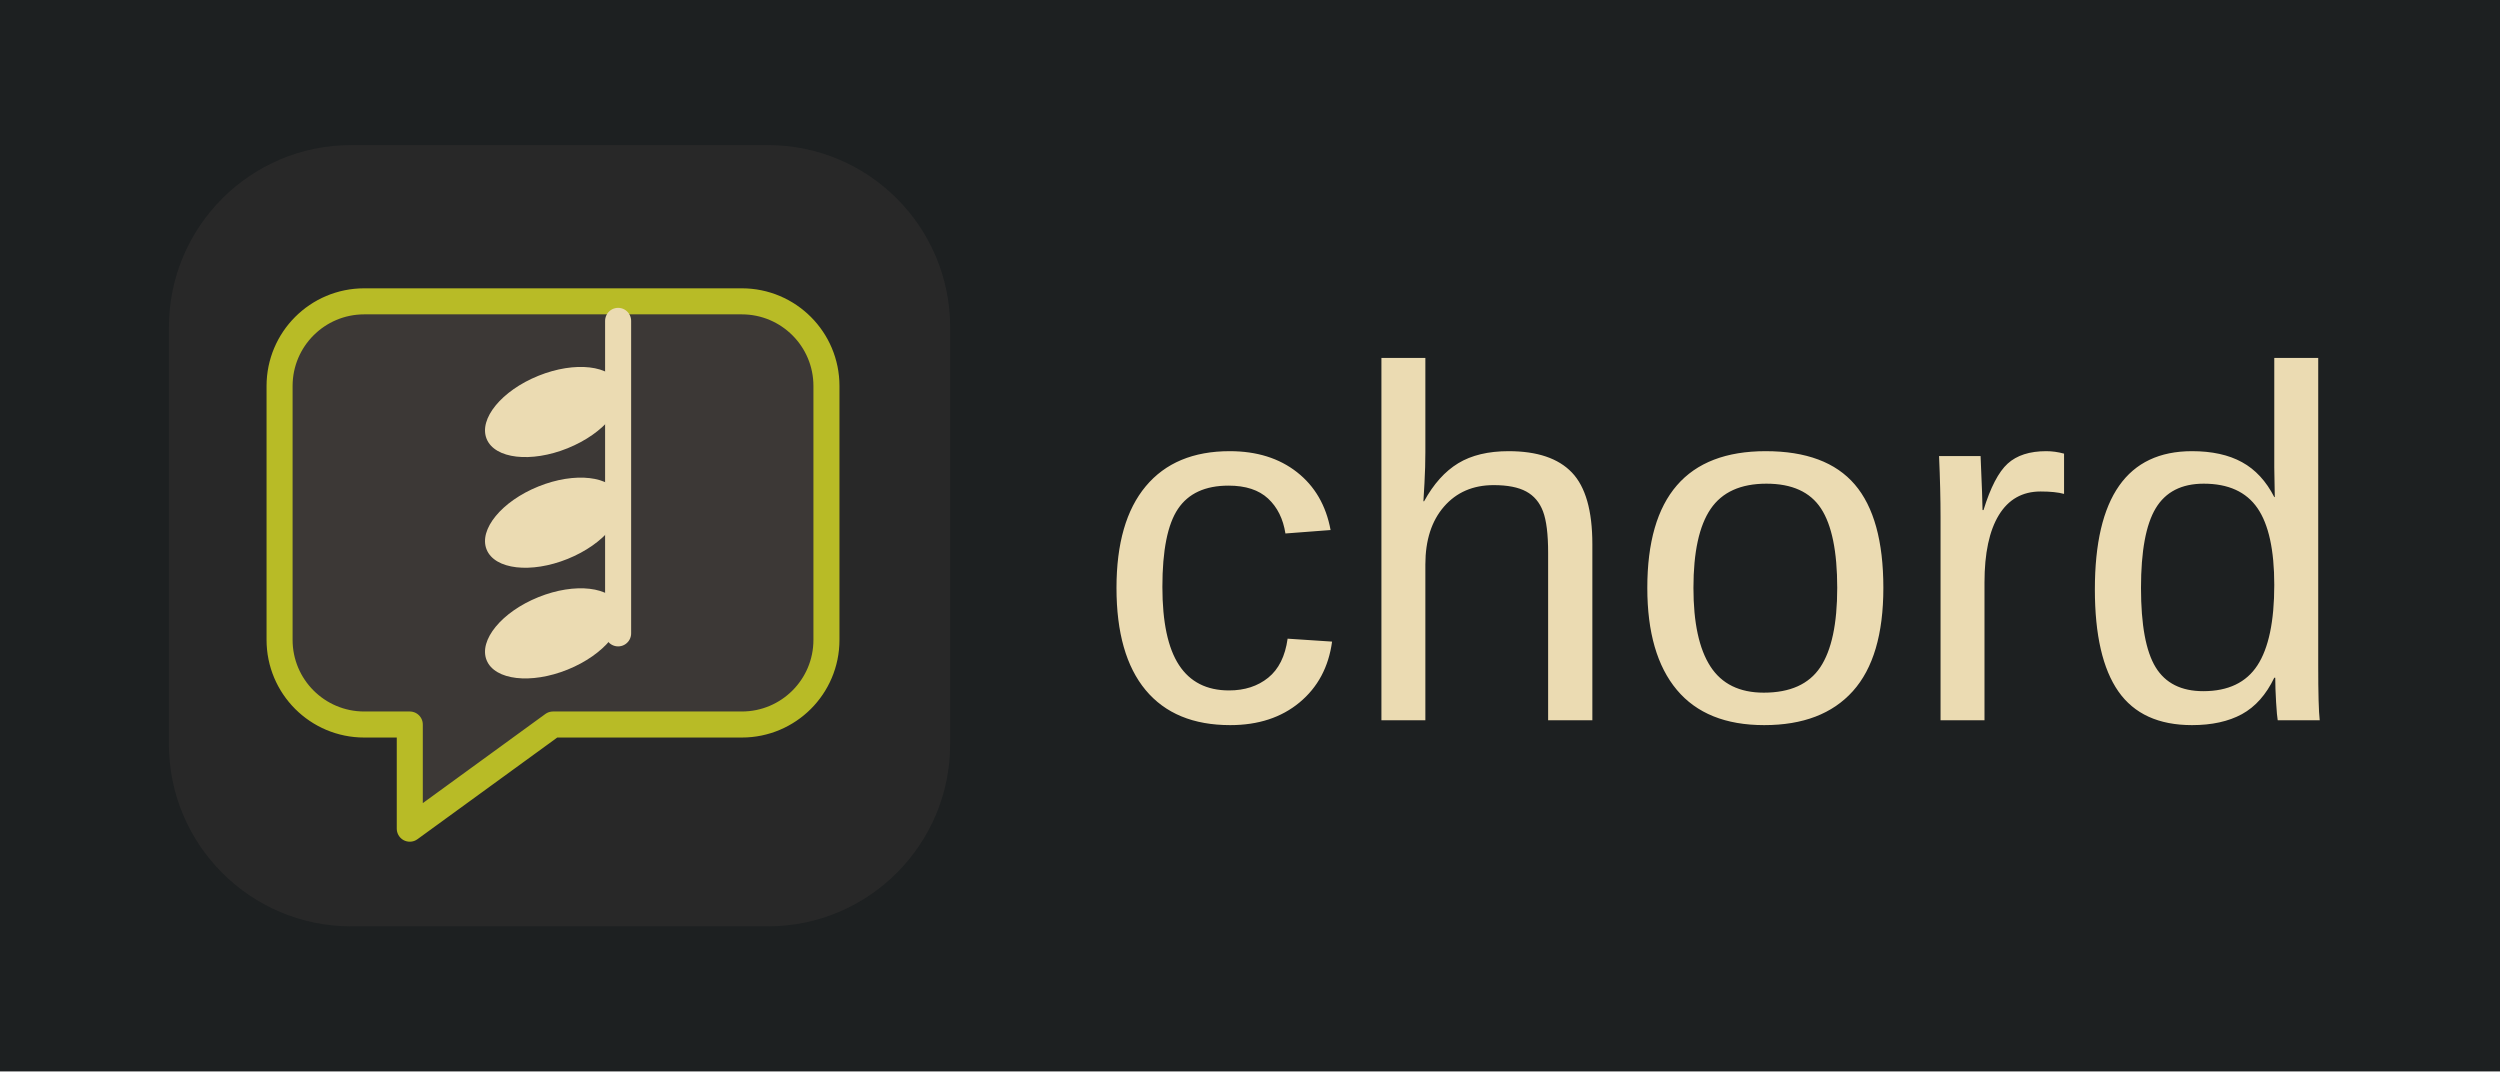
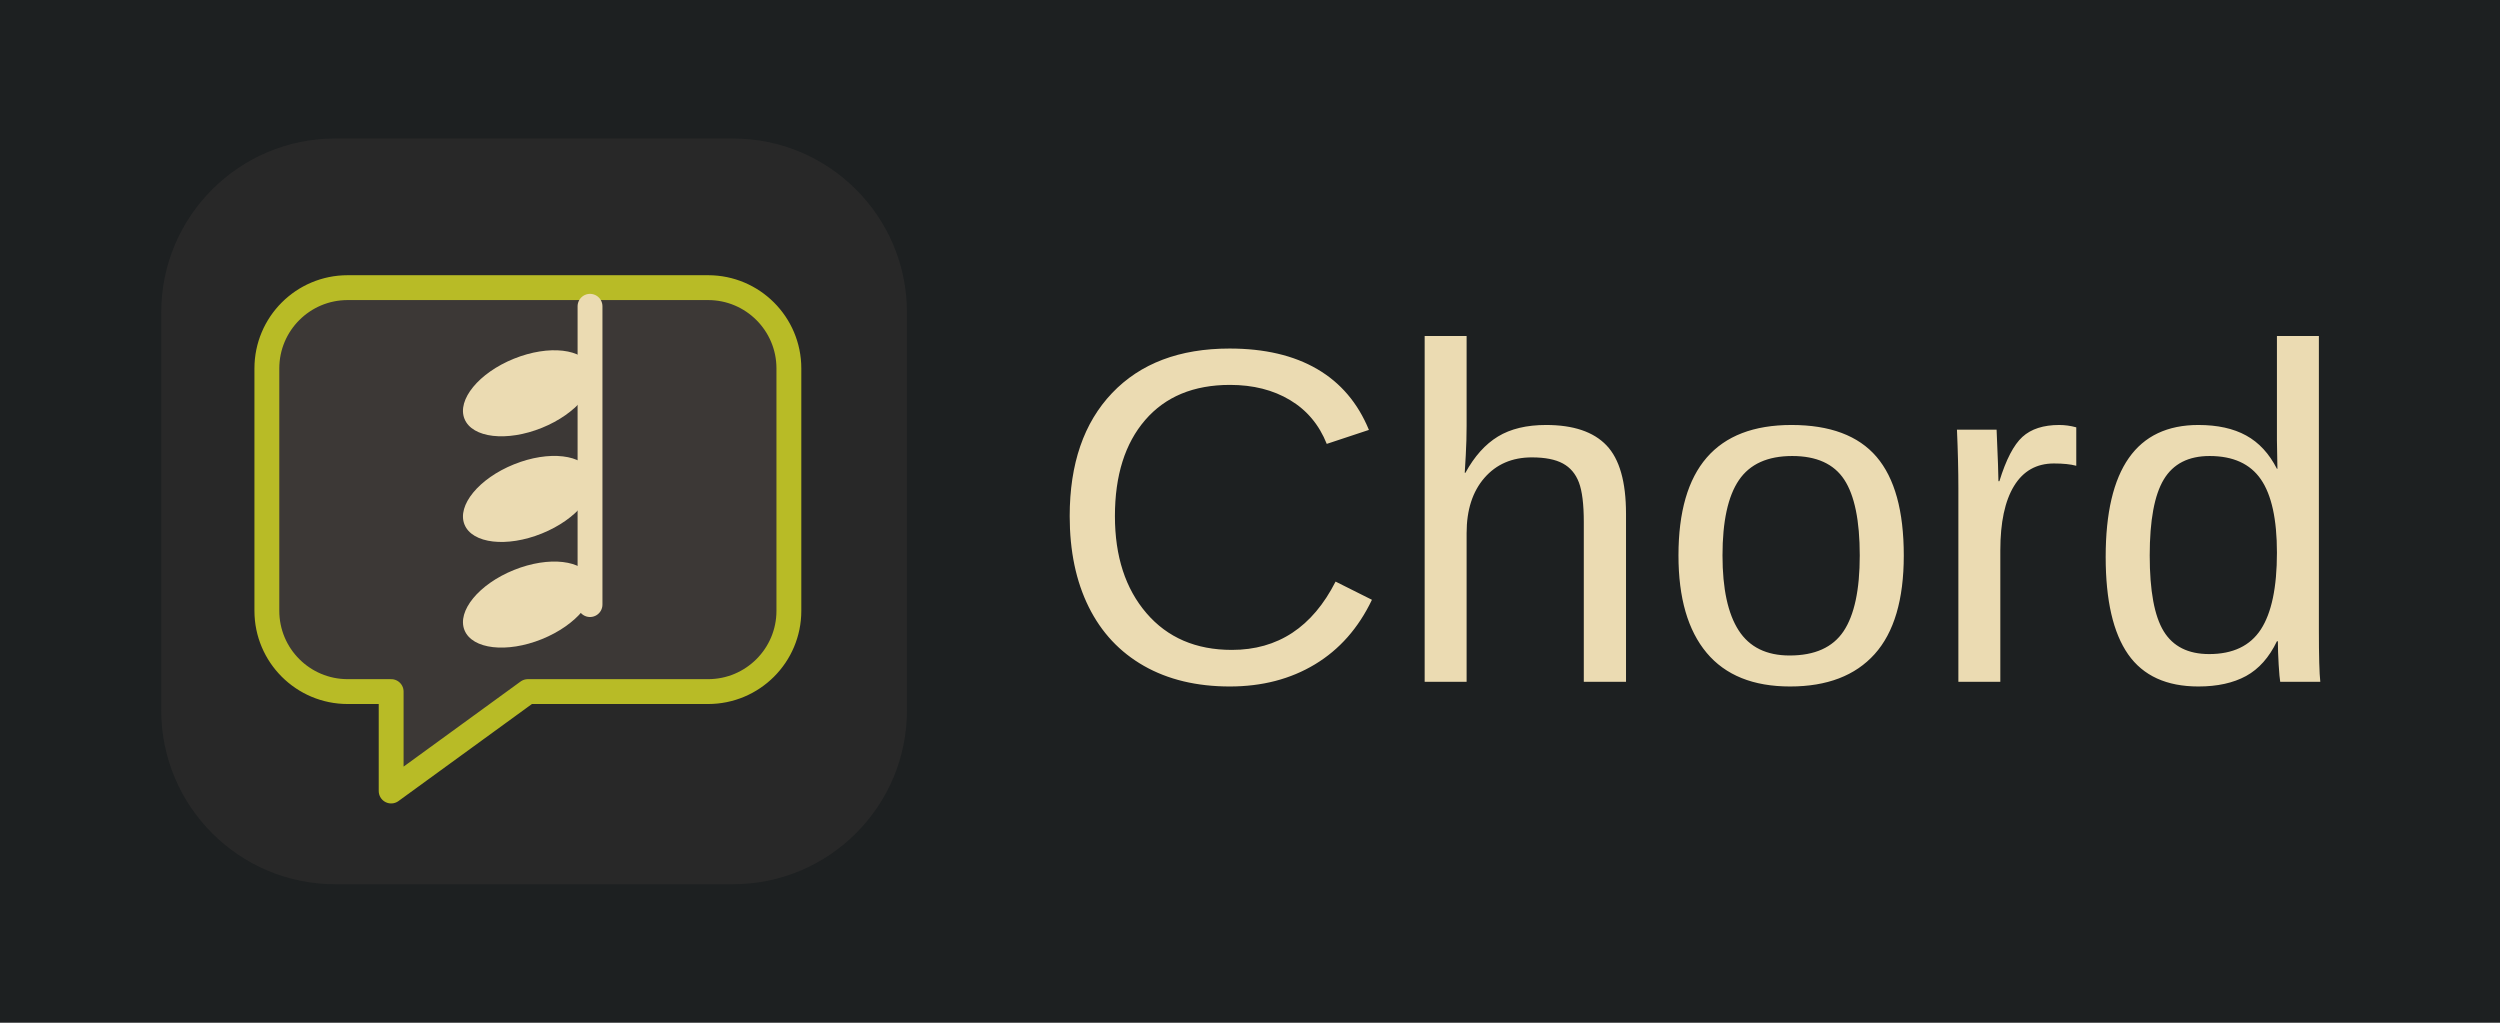
- <svg xmlns="http://www.w3.org/2000/svg" width="840" height="360" viewBox="0 0 840 360">
-   <rect width="840" height="360" fill="#1d2021" />
+ <svg xmlns="http://www.w3.org/2000/svg" width="880" height="360" viewBox="0 0 880 360">
+   <rect width="880" height="360" fill="#1d2021" />
  <g transform="translate(48 40) scale(1.09375)">
    <rect x="8" y="8" width="240" height="240" rx="56" fill="#282828" />
    <path d="M68 56h116a26 26 0 0 1 26 26v78a26 26 0 0 1-26 26h-58l-44 32v-32H68a26 26 0 0 1-26-26V82a26 26 0 0 1 26-26Z" fill="#3c3836" stroke="#b8bb26" stroke-width="8" stroke-linejoin="round" />
    <line x1="146" y1="62" x2="146" y2="158" stroke="#ebdbb2" stroke-width="8" stroke-linecap="round" />
    <g fill="#ebdbb2">
      <ellipse cx="126" cy="90" rx="22" ry="12" transform="rotate(-22 126 90)" />
      <ellipse cx="126" cy="124" rx="22" ry="12" transform="rotate(-22 126 124)" />
      <ellipse cx="126" cy="158" rx="22" ry="12" transform="rotate(-22 126 158)" />
    </g>
  </g>
-   <text x="368" y="242" font-family="Liberation Sans" font-size="168" font-weight="400" fill="#ebdbb2" letter-spacing="0.5">chord</text>
+   <text x="368" y="240" font-family="Liberation Sans" font-size="168" font-weight="400" fill="#ebdbb2" letter-spacing="0.5">Chord</text>
</svg>
